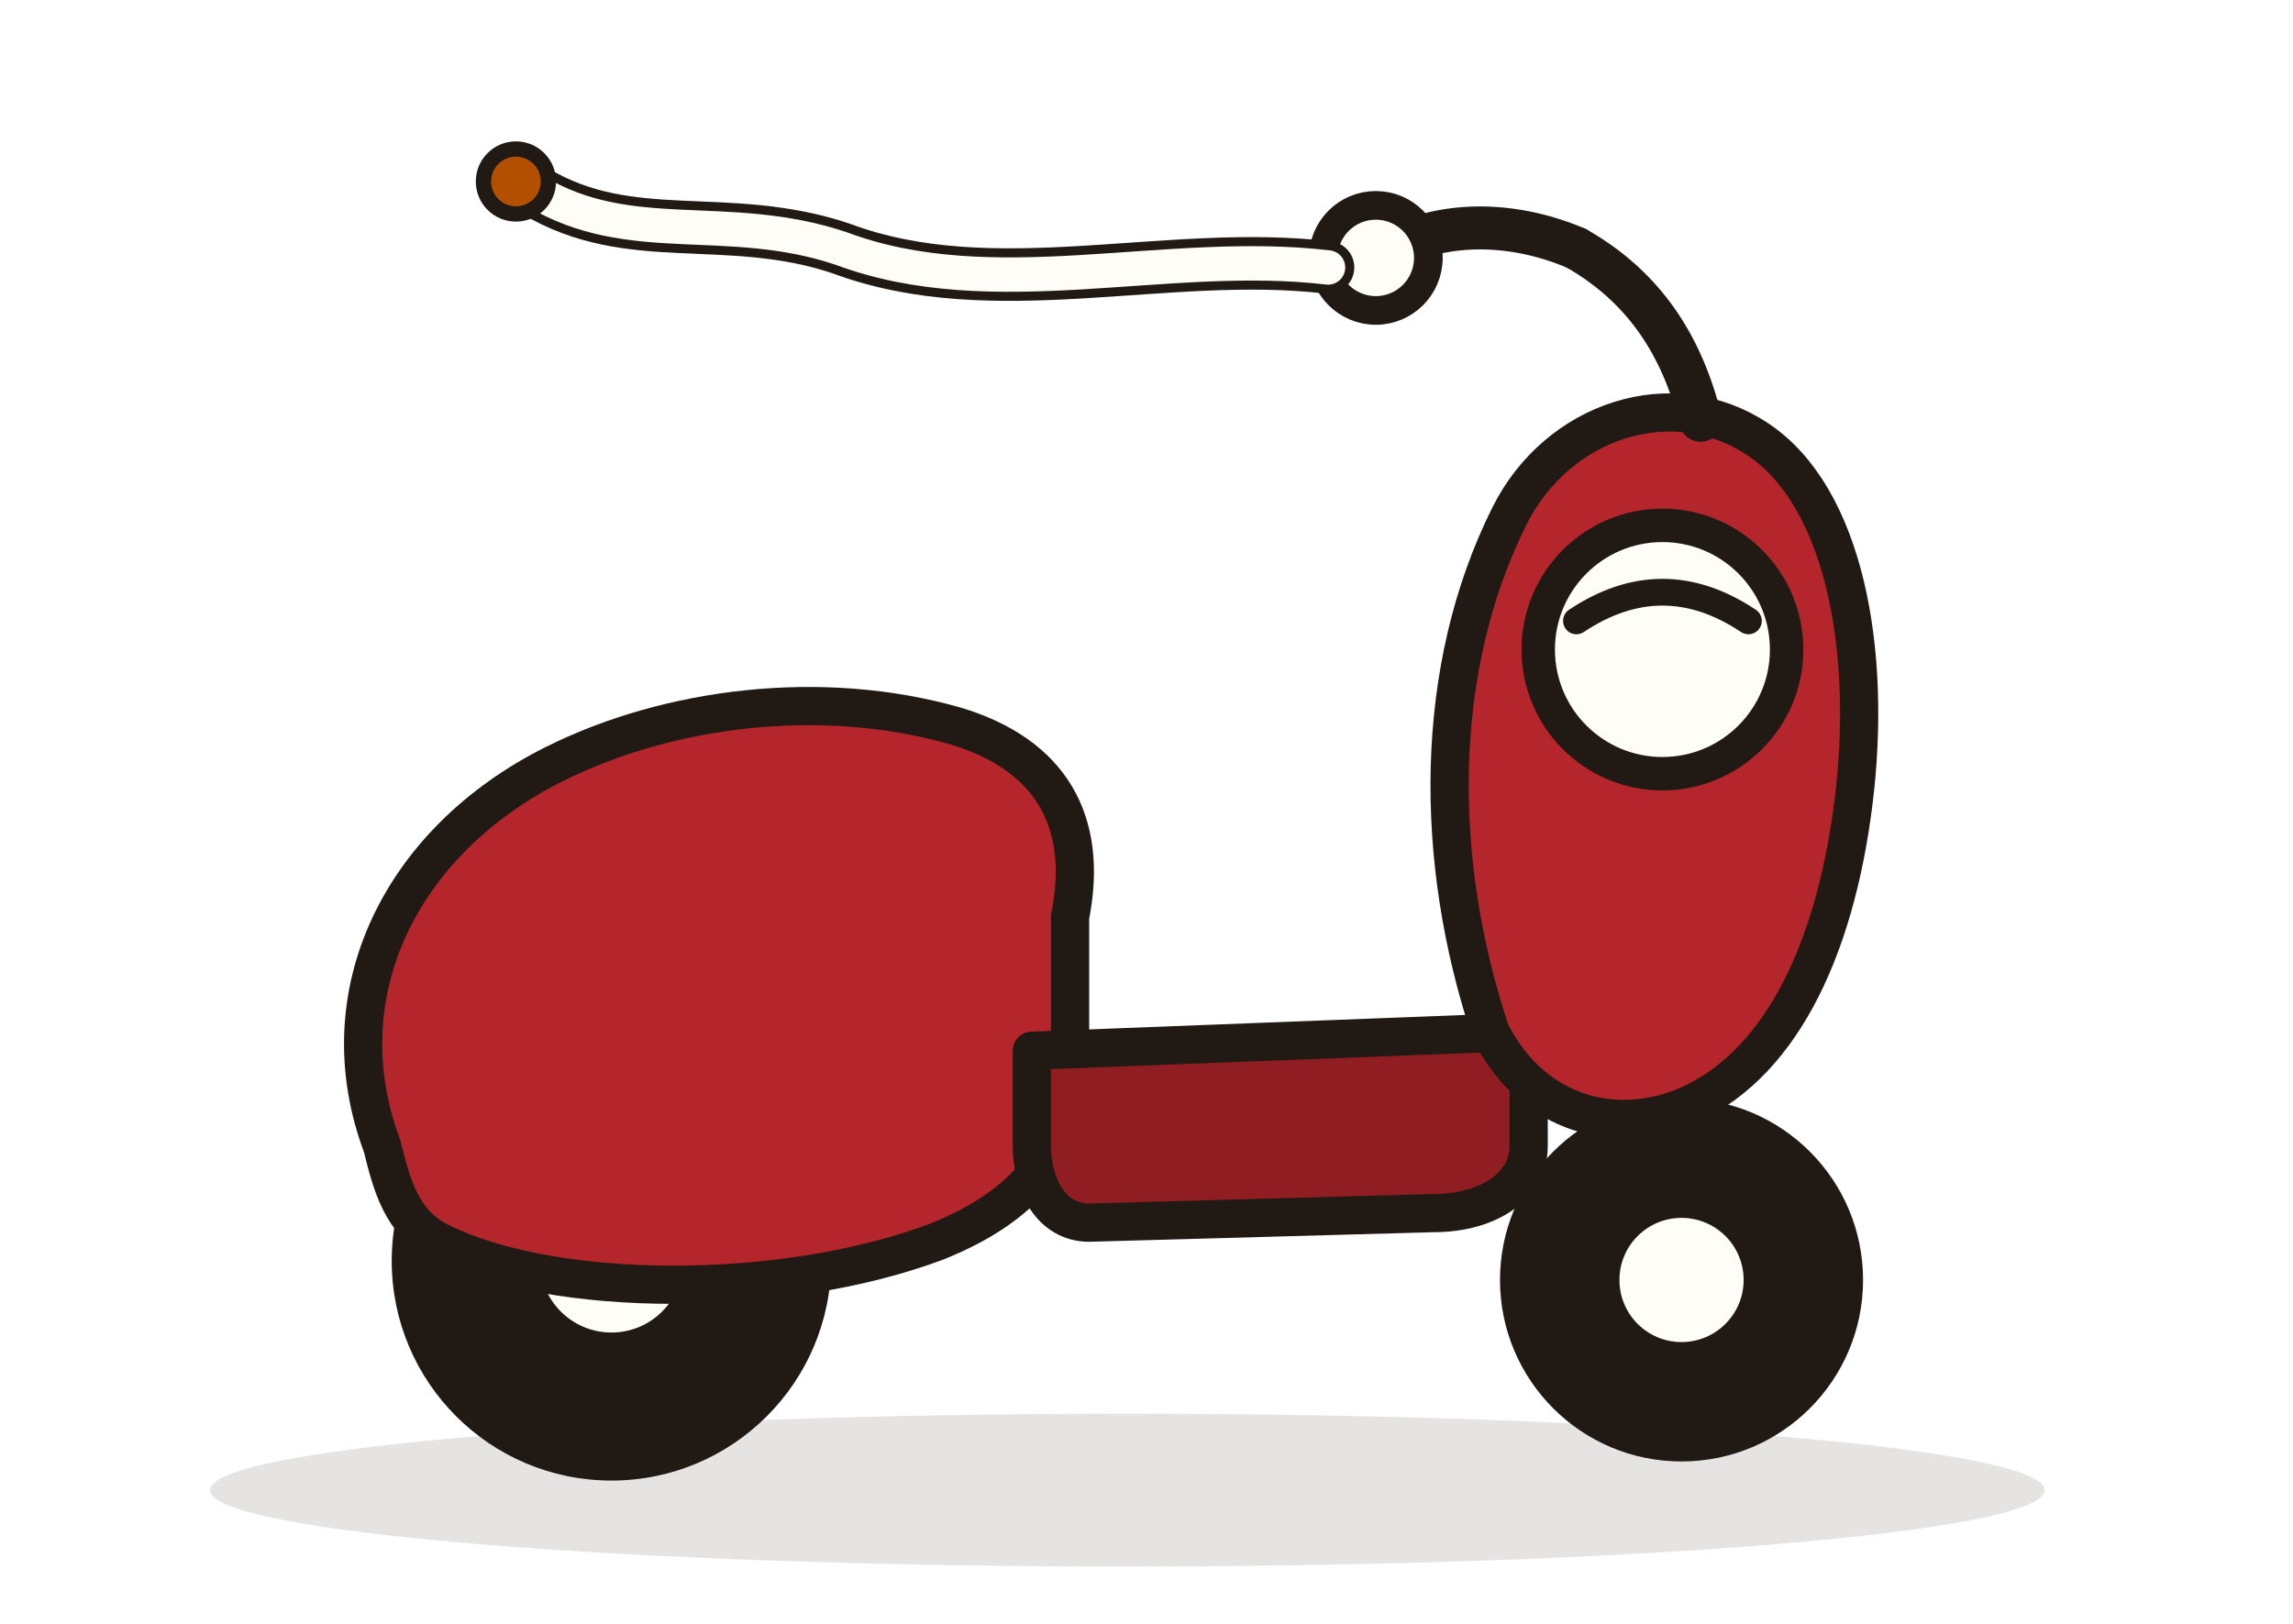
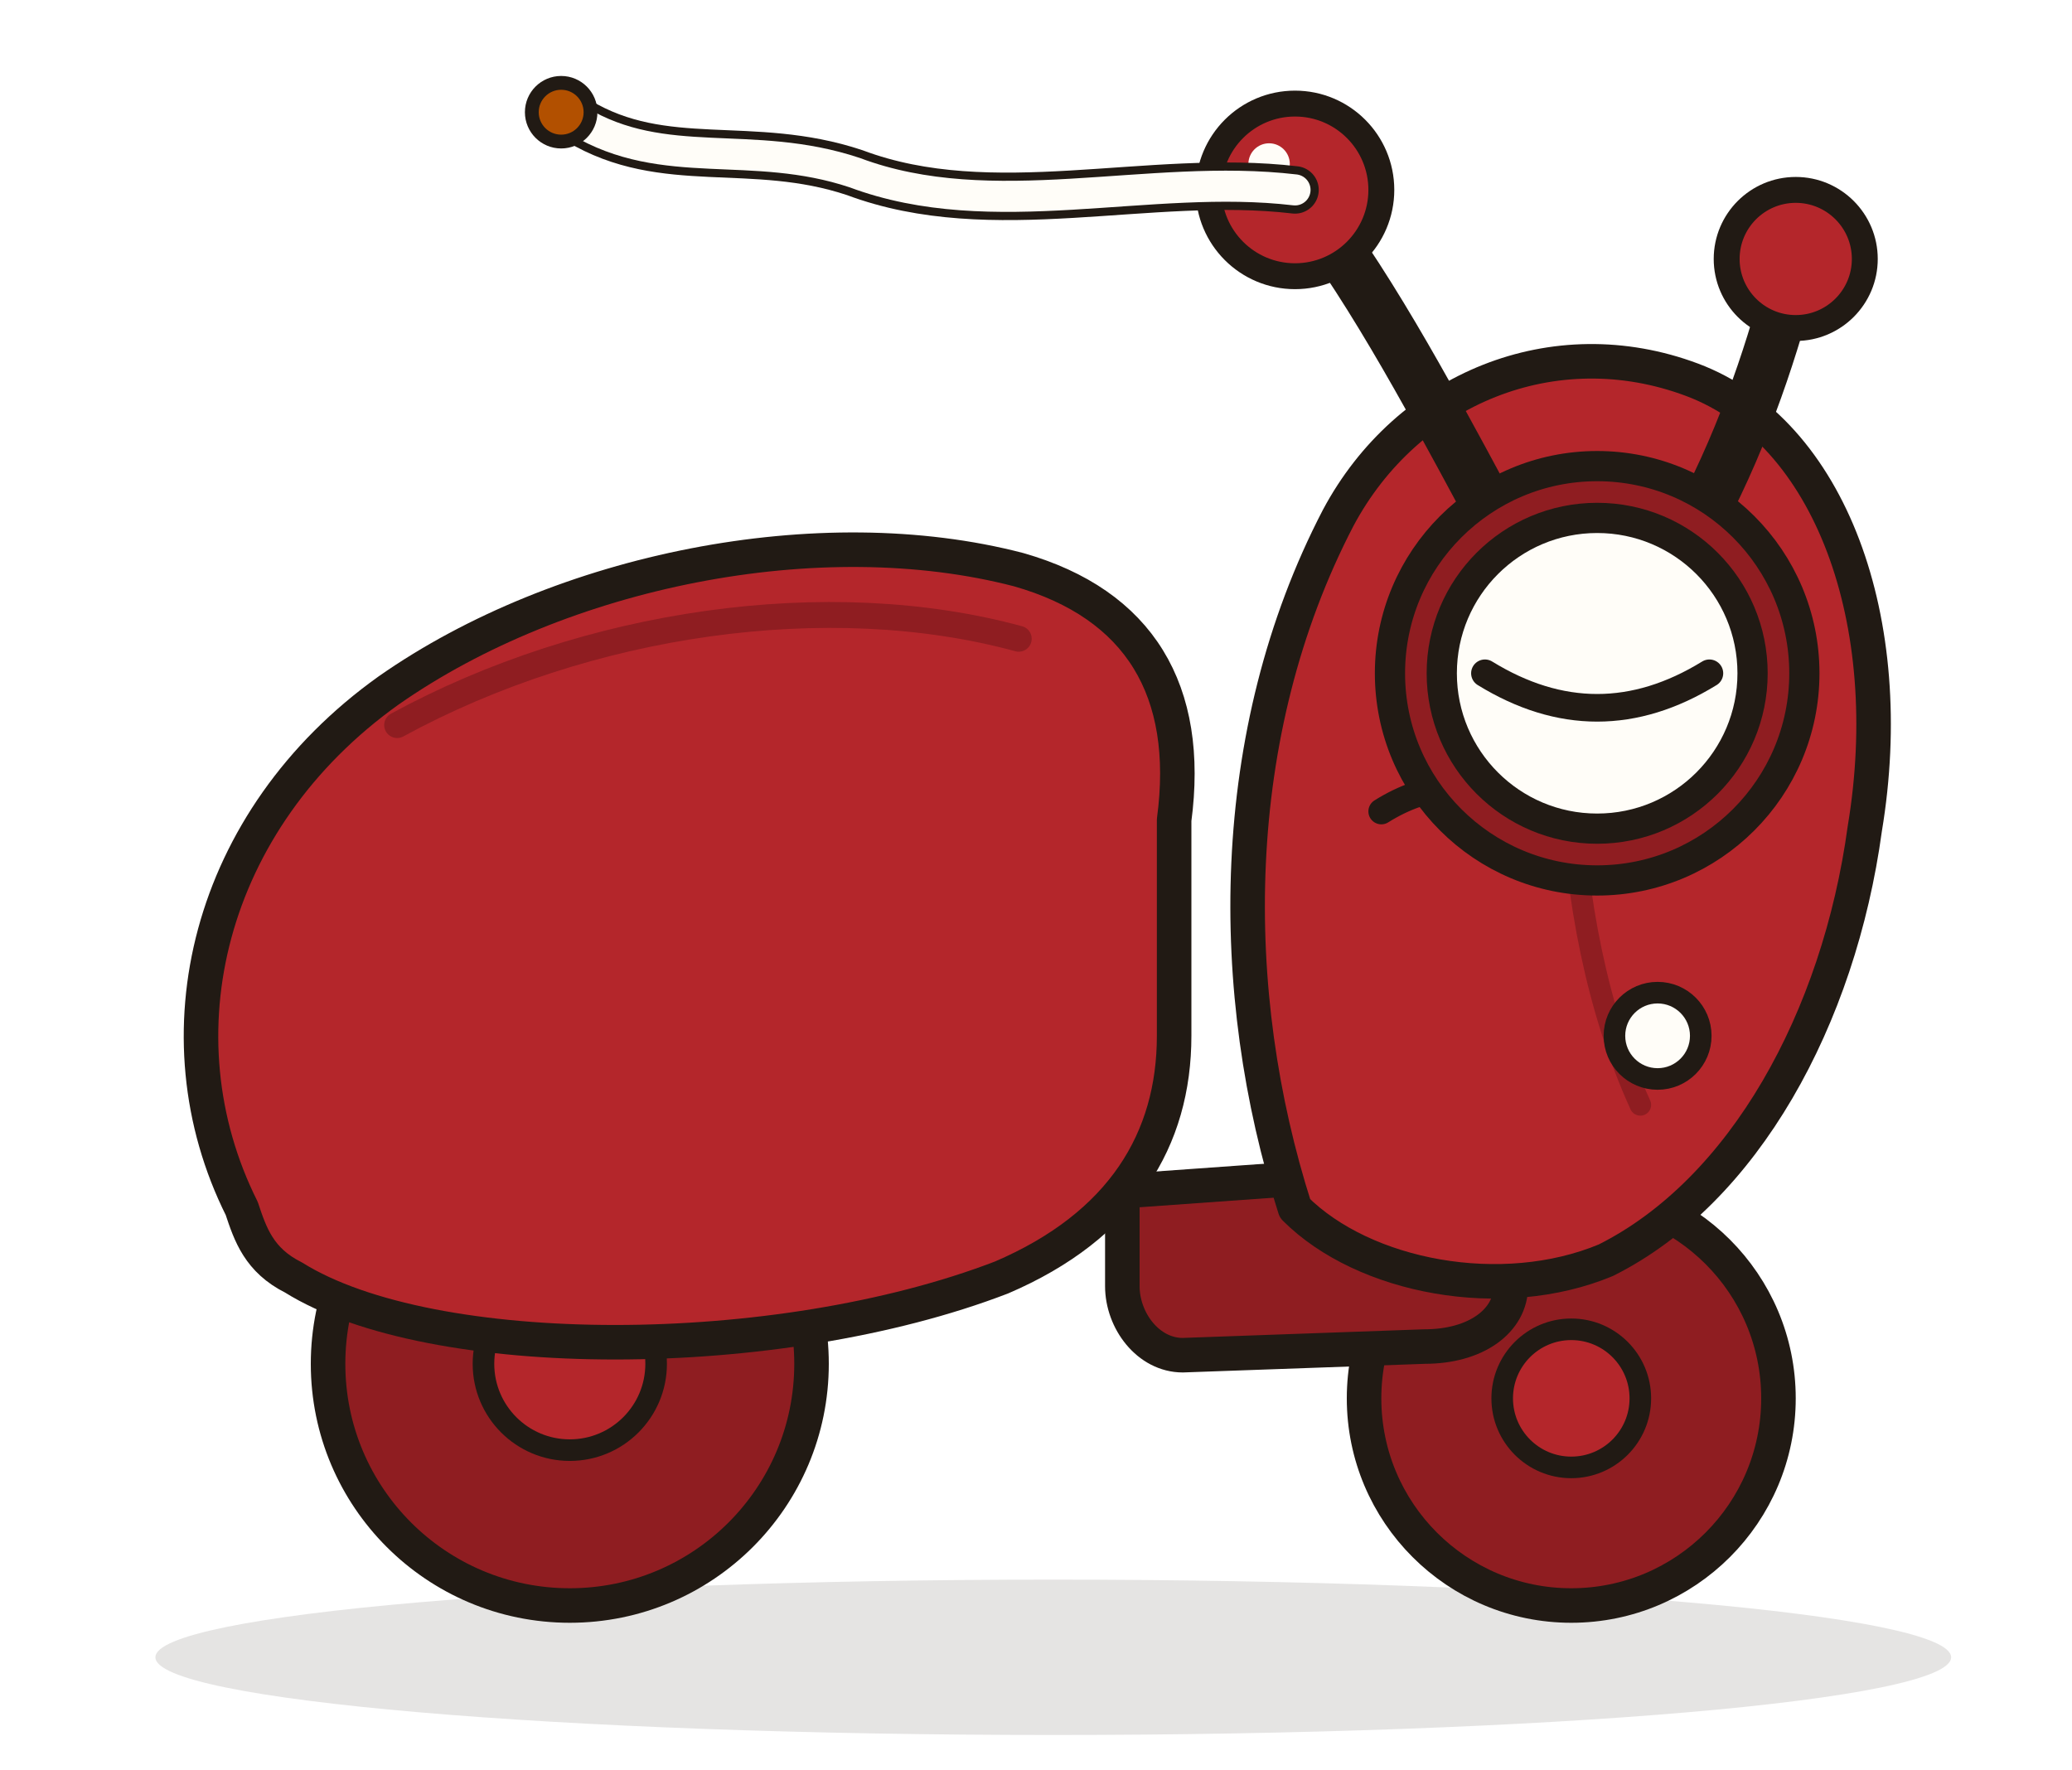
- <svg xmlns="http://www.w3.org/2000/svg" viewBox="0 0 240 170" role="img" aria-hidden="true">
+ <svg xmlns="http://www.w3.org/2000/svg" viewBox="0 0 240 205" role="img" aria-hidden="true">
  <style>
@media (prefers-reduced-motion: no-preference) {
-   .ribbon { animation: ribbon-flutter 2.4s ease-in-out infinite; transform-origin: 139px 28px; }
+   .ribbon { animation: ribbon-flutter 2.4s ease-in-out infinite; transform-origin: 150px 22px; }
  @keyframes ribbon-flutter { 0%, 100% { transform: rotate(0deg); } 50% { transform: rotate(-3deg); } }
-   .idle-bob { animation: idle-bob 3.4s ease-in-out infinite; transform-origin: 118px 130px; }
+   .idle-bob { animation: idle-bob 3.4s ease-in-out infinite; transform-origin: 122px 158px; }
  @keyframes idle-bob { 0%, 100% { transform: translateY(0); } 50% { transform: translateY(-3px); } }
  .sparkle { animation: sparkle-pulse 1.4s ease-in-out infinite; transform-box: fill-box; transform-origin: center; }
  @keyframes sparkle-pulse { 0%, 100% { opacity: 0.35; transform: scale(0.85); } 50% { opacity: 1; transform: scale(1.05); } }
}
</style>
-   <ellipse cx="118" cy="156" rx="96" ry="8" fill="#211a14" opacity="0.12" />
+   <ellipse cx="122" cy="192" rx="104" ry="9" fill="#211a14" opacity="0.12" />
  <g class="">
-     <circle cx="64" cy="132" r="23" fill="#211a14" />
-     <circle cx="64" cy="132" r="7.5" fill="#fffdf8" />
-     <circle cx="176" cy="134" r="19" fill="#211a14" />
-     <circle cx="176" cy="134" r="6.5" fill="#fffdf8" />
-     <path d="M40,120            C34,104 42,88 58,80            C70,74 86,72 100,76            C110,79 114,86 112,96            L112,112            C112,120 108,126 98,130            C82,136 58,136 46,130            C42,128 41,124 40,120 Z" fill="#b4262b" stroke="#211a14" stroke-width="4" stroke-linejoin="round" />
-     <path d="M108,110 L160,108 L160,120 C160,124 156,127 150,127 L114,128 C110,128 108,124 108,120 Z" fill="#8f1d21" stroke="#211a14" stroke-width="4" stroke-linejoin="round" />
-     <path d="M156,108            C150,90 150,70 158,54            C163,44 175,40 184,46            C193,52 196,68 194,84            C192,100 186,112 176,116            C168,119 160,116 156,108 Z" fill="#b4262b" stroke="#211a14" stroke-width="4" stroke-linejoin="round" />
-     <path d="M178,44 C176,36 172,30 165,26" stroke="#211a14" stroke-width="4.5" fill="none" stroke-linecap="round" />
-     <path d="M165,26 C158,23 150,23 144,27" stroke="#211a14" stroke-width="4.5" fill="none" stroke-linecap="round" />
-     <circle cx="144" cy="27" r="5.5" fill="#fffdf8" stroke="#211a14" stroke-width="3" />
+     <circle cx="66" cy="158" r="28" fill="#8f1d21" stroke="#211a14" stroke-width="4" />
+     <circle cx="66" cy="158" r="10" fill="#b4262b" stroke="#211a14" stroke-width="2.5" />
+     <circle cx="182" cy="162" r="24" fill="#8f1d21" stroke="#211a14" stroke-width="4" />
+     <circle cx="182" cy="162" r="8" fill="#b4262b" stroke="#211a14" stroke-width="2.5" />
+     <path d="M28,140 C18,120 24,95 45,80 C65,66 95,60 118,66            C132,70 138,80 136,95 L136,120 C136,132 130,142 116,148            C90,158 50,158 34,148 C30,146 29,143 28,140 Z" fill="#b4262b" stroke="#211a14" stroke-width="4" stroke-linejoin="round" />
+     <path d="M46,84 C68,72 96,68 118,74" stroke="#8f1d21" stroke-width="3" fill="none" stroke-linecap="round" />
+     <path d="M130,138 L172,135 L175,149 C175,153 171,156 165,156 L137,157            C133,157 130,153 130,149 Z" fill="#8f1d21" stroke="#211a14" stroke-width="4" stroke-linejoin="round" />
+     <path d="M150,140 C142,115 142,85 155,60 C163,45 180,38 196,44            C212,50 220,72 216,96 C213,118 202,138 186,146            C174,151 158,148 150,140 Z" fill="#b4262b" stroke="#211a14" stroke-width="4" stroke-linejoin="round" />
+     <path d="M186,55 C180,76 180,106 190,128" stroke="#8f1d21" stroke-width="2.5" fill="none" stroke-linecap="round" />
+     <circle cx="192" cy="120" r="5" fill="#fffdf8" stroke="#211a14" stroke-width="2.5" />
+     <path d="M160,94 Q168,89 176,93" stroke="#211a14" stroke-width="3" fill="none" stroke-linecap="round" />
+     <path d="M172,58 C165,45 158,32 150,22" stroke="#211a14" stroke-width="6" fill="none" stroke-linecap="round" />
+     <circle cx="150" cy="22" r="10" fill="#b4262b" stroke="#211a14" stroke-width="3" />
+     <circle cx="147" cy="19" r="2.4" fill="#fffdf8" />
+     <path d="M198,58 C203,48 206,38 208,30" stroke="#211a14" stroke-width="6" fill="none" stroke-linecap="round" />
+     <circle cx="208" cy="30" r="8" fill="#b4262b" stroke="#211a14" stroke-width="3" />
    <g class="ribbon">
-       <path d="M139,28 C122,26 104,32 88,26 C76,22 66,26 56,20" stroke="#211a14" stroke-width="5.5" fill="none" stroke-linecap="round" />
-       <path d="M139,28 C122,26 104,32 88,26 C76,22 66,26 56,20" stroke="#fffdf8" stroke-width="3.6" fill="none" stroke-linecap="round" />
-       <circle cx="54" cy="19" r="3.4" fill="#b25000" stroke="#211a14" stroke-width="1.6" />
+       <path d="M150,22 C133,20 115,26 99,20 C87,16 77,20 67,14" stroke="#211a14" stroke-width="5.5" fill="none" stroke-linecap="round" />
+       <path d="M150,22 C133,20 115,26 99,20 C87,16 77,20 67,14" stroke="#fffdf8" stroke-width="3.6" fill="none" stroke-linecap="round" />
+       <circle cx="65" cy="13" r="3.4" fill="#b25000" stroke="#211a14" stroke-width="1.6" />
    </g>
-     <circle cx="174" cy="68" r="13" fill="#fffdf8" stroke="#211a14" stroke-width="3.5" />
-     <path d="M165,65 Q174,59 183,65" stroke="#211a14" stroke-width="2.8" fill="none" stroke-linecap="round" />
+     <circle cx="185" cy="78" r="24" fill="#8f1d21" stroke="#211a14" stroke-width="3.5" />
+     <circle cx="185" cy="78" r="18" fill="#fffdf8" stroke="#211a14" stroke-width="3.5" />
+     <path d="M172,78 Q185,86 198,78" stroke="#211a14" stroke-width="3.2" fill="none" stroke-linecap="round" />
  </g>
</svg>
